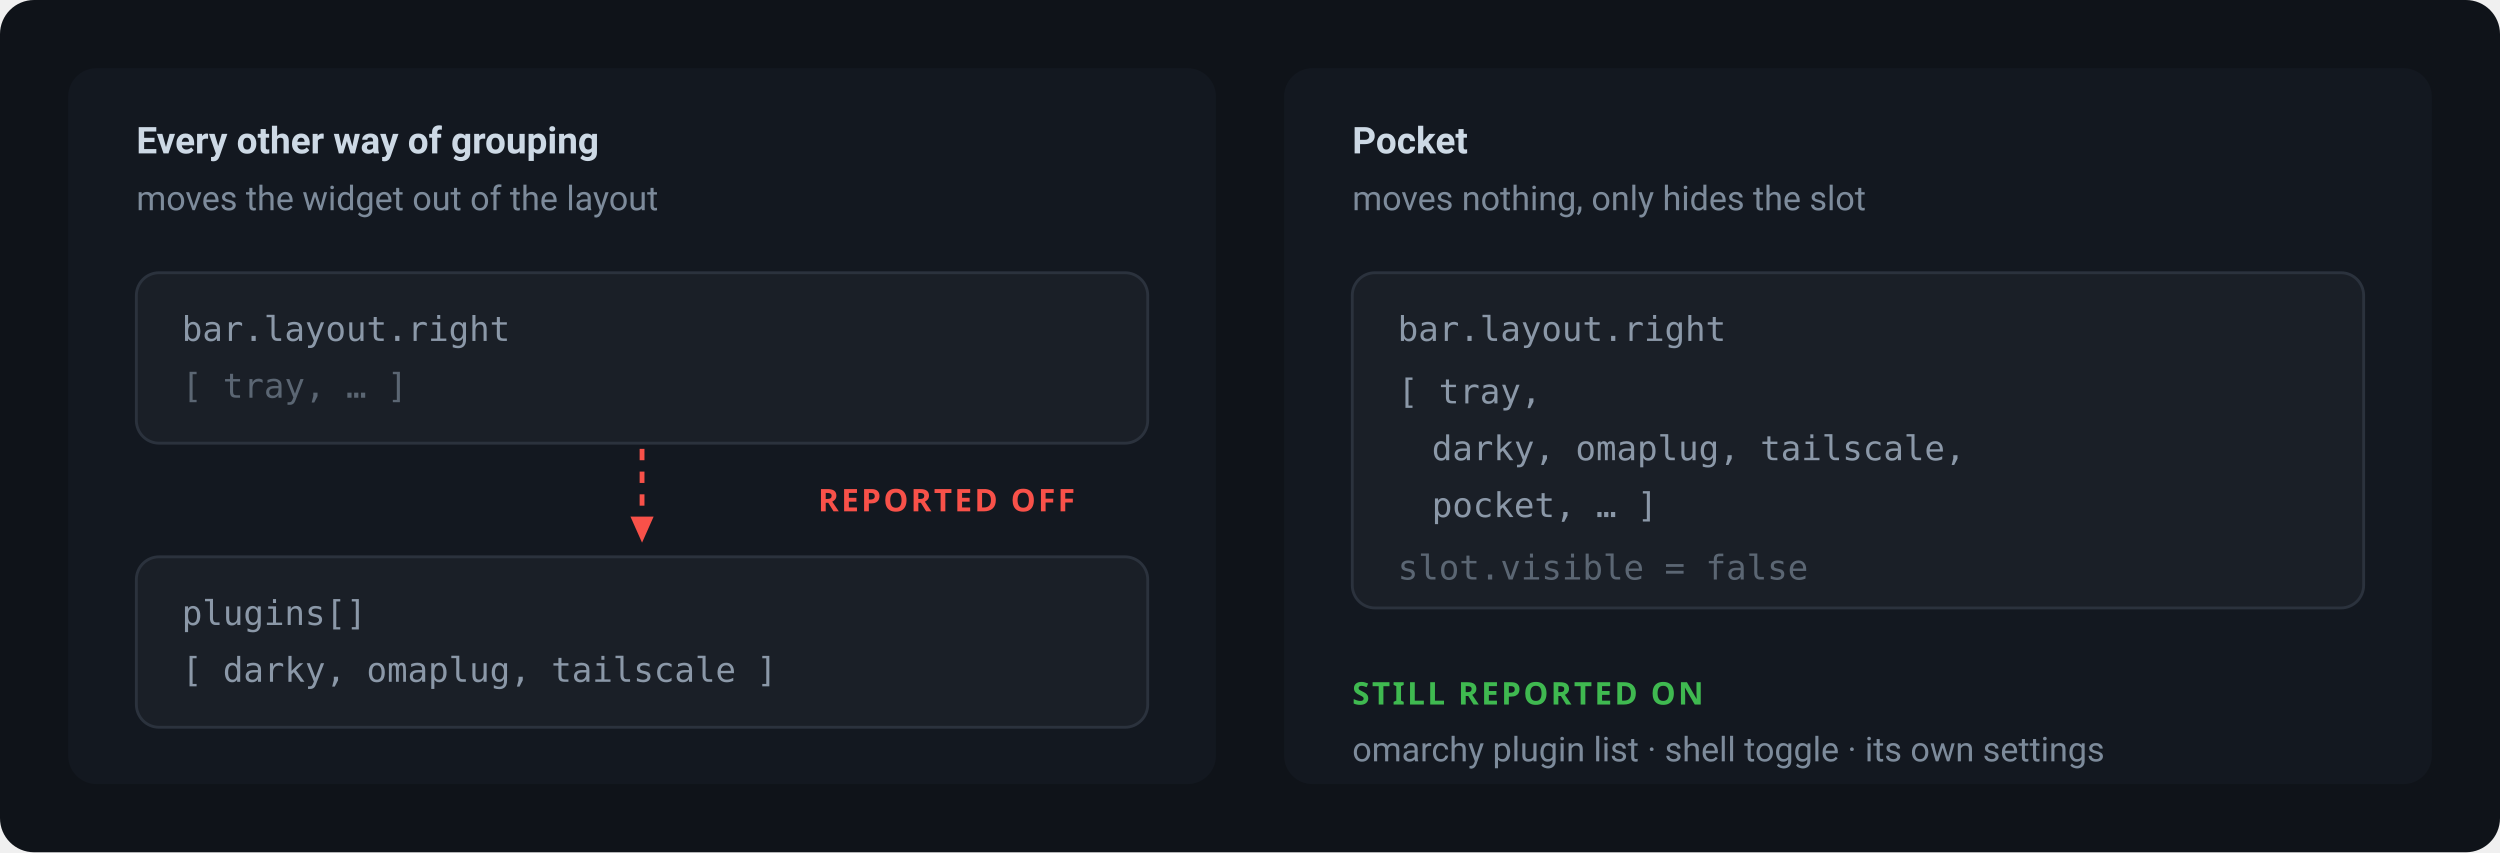
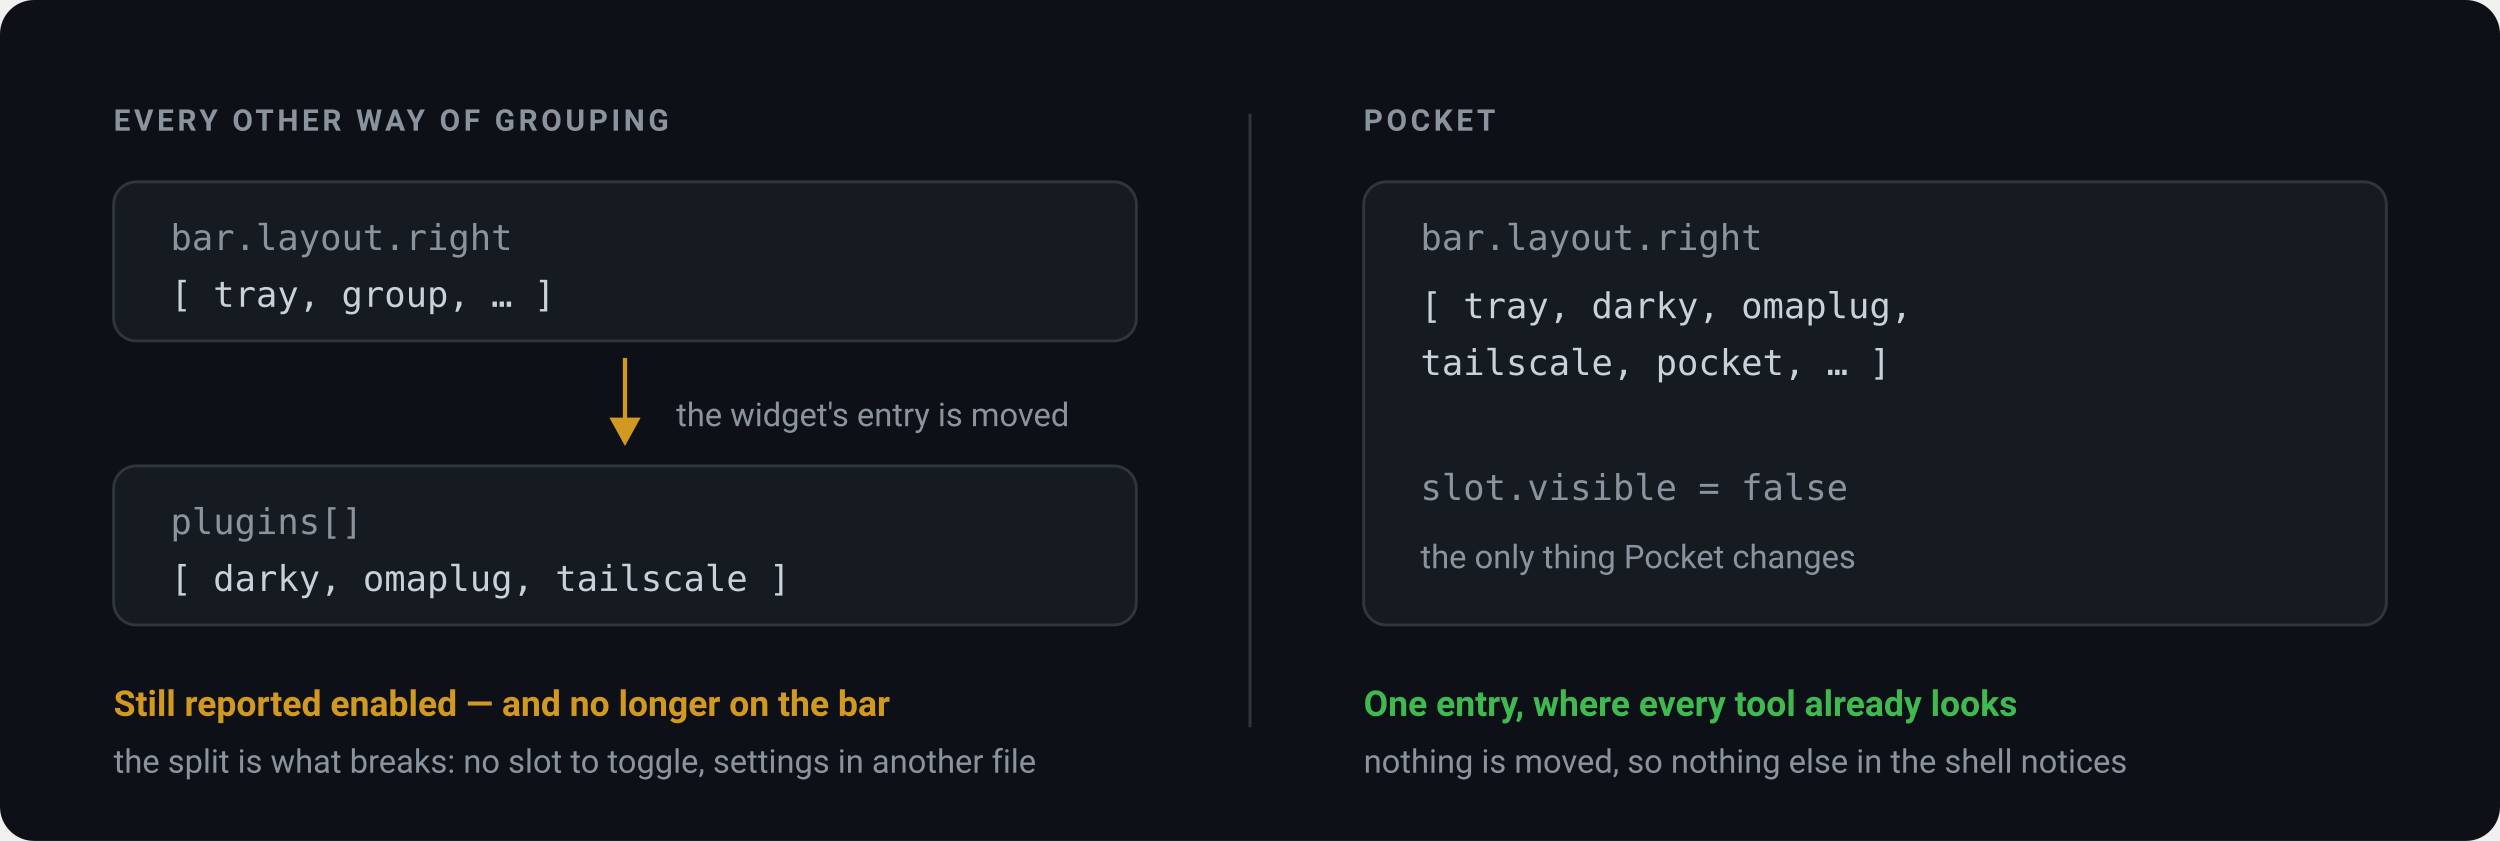
- <svg xmlns="http://www.w3.org/2000/svg" viewBox="0 0 880 300" width="880" role="img" aria-label="Other grouping widgets move their members out of bar.layout, so Omarchy's own tools report a running widget as off. Pocket leaves them in bar.layout and only hides their slots, so every tool keeps reporting them correctly.">
-   <defs>
-     <style>
-       .card { fill: #0f1319; }
-       .pane { fill: #131820; }
-       .bad  { stroke: #f85149; }
-       .good { stroke: #3fb950; }
-       .badf { fill: #f85149; }
-       .goodf{ fill: #3fb950; }
-       .box  { fill: #1a1f27; stroke: #2b323d; stroke-width: 1; }
-       .h    { fill: #cdd9e5; font: 600 13px ui-sans-serif, -apple-system, "Segoe UI", Roboto, sans-serif; }
-       .k    { fill: #8b98a8; font: 400 12px ui-monospace, SFMono-Regular, Menlo, Consolas, monospace; }
-       .kd   { fill: #5b6673; font: 400 12px ui-monospace, SFMono-Regular, Menlo, Consolas, monospace; }
-       .t    { fill: #7d8b9b; font: 400 12px ui-sans-serif, -apple-system, "Segoe UI", Roboto, sans-serif; }
-       .flow { fill: none; stroke-width: 1.7; stroke-dasharray: 4 4; }
-     </style>
-     <marker id="a-bad" viewBox="0 0 10 10" refX="8" refY="5" markerWidth="6" markerHeight="6" orient="auto">
-       <path d="M0 1 9 5 0 9z" fill="#f85149" />
-     </marker>
-   </defs>
-   <rect width="880" height="300" rx="12" class="card" />
-   <rect x="24" y="24" width="404" height="252" rx="10" class="pane" />
-   <text x="48" y="54" class="h">Every other way of grouping</text>
-   <text x="48" y="74" class="t">moves the widget out of the layout</text>
-   <rect x="48" y="96" width="356" height="60" rx="8" class="box" />
-   <text x="64" y="120" class="k">bar.layout.right</text>
-   <text x="64" y="140" class="kd">[ tray, … ]</text>
-   <rect x="48" y="196" width="356" height="60" rx="8" class="box" />
-   <text x="64" y="220" class="k">plugins[]</text>
-   <text x="64" y="240" class="k">[ darky, omaplug, tailscale ]</text>
-   <path d="M226 158 v 32" class="flow bad" marker-end="url(#a-bad)" />
-   <text x="288" y="180" class="badf" style="font: 600 11px ui-sans-serif, sans-serif; letter-spacing:.08em">REPORTED OFF</text>
-   <rect x="452" y="24" width="404" height="252" rx="10" class="pane" />
-   <text x="476" y="54" class="h">Pocket</text>
-   <text x="476" y="74" class="t">moves nothing, only hides the slot</text>
-   <rect x="476" y="96" width="356" height="118" rx="8" class="box" />
-   <text x="492" y="120" class="k">bar.layout.right</text>
-   <text x="492" y="142" class="k">[ tray,</text>
-   <text x="504" y="162" class="k">darky, omaplug, tailscale,</text>
-   <text x="504" y="182" class="k">pocket, … ]</text>
-   <text x="492" y="204" class="kd">slot.visible = false</text>
-   <text x="476" y="248" class="goodf" style="font: 600 11px ui-sans-serif, sans-serif; letter-spacing:.08em">STILL REPORTED ON</text>
-   <text x="476" y="268" class="t">omarchy plugin list · shell toggle · its own settings</text>
+ <svg xmlns="http://www.w3.org/2000/svg" viewBox="0 0 880 296" width="880" role="img" aria-labelledby="t d">
+   <style>
+     .paper { fill: #0d1117 }
+     .panel { fill: #161b22 }
+     .line  { fill: none; stroke: #30363d; stroke-width: 1 }
+     .ink   { fill: #c9d1d9 }
+     .mute  { fill: #8b949e }
+     .warn  { fill: #d29922; color: #d29922 }
+     .good  { fill: #3fb950 }
+     .wire  { fill: none; stroke: currentColor; stroke-width: 1.5 }
+     @media (prefers-color-scheme: light) {
+       .paper { fill: #ffffff }
+       .panel { fill: #f6f8fa }
+       .line  { stroke: #d0d7de }
+       .ink   { fill: #1f2328 }
+       .mute  { fill: #59636e }
+       .warn  { fill: #9a6700; color: #9a6700 }
+       .good  { fill: #1a7f37 }
+     }
+     .eyebrow { font: 600 10.5px ui-sans-serif, -apple-system, "Segoe UI", Roboto, sans-serif;
+                letter-spacing: .12em }
+     .code    { font: 400 12.5px ui-monospace, SFMono-Regular, Menlo, Consolas, monospace }
+     .verdict { font: 600 12.5px ui-sans-serif, -apple-system, "Segoe UI", Roboto, sans-serif }
+     .aside   { font: 400 11.5px ui-sans-serif, -apple-system, "Segoe UI", Roboto, sans-serif }
+   </style>
+   <rect class="paper" width="880" height="296" rx="12" />
+   <text x="40" y="46" class="eyebrow mute">EVERY OTHER WAY OF GROUPING</text>
+   <rect x="40" y="64" width="360" height="56" rx="8" class="panel" />
+   <rect x="40" y="64" width="360" height="56" rx="8" class="line" />
+   <text x="60" y="88" class="code mute">bar.layout.right</text>
+   <text x="60" y="108" class="code ink">[ tray, group, … ]</text>
+   <g class="warn">
+     <path d="M220 126v22" class="wire" />
+     <path d="M214.5 147 220 157l5.5-10z" fill="currentColor" />
+   </g>
+   <text x="238" y="150" class="aside mute">the widget's entry is moved</text>
+   <rect x="40" y="164" width="360" height="56" rx="8" class="panel" />
+   <rect x="40" y="164" width="360" height="56" rx="8" class="line" />
+   <text x="60" y="188" class="code mute">plugins[]</text>
+   <text x="60" y="208" class="code ink">[ darky, omaplug, tailscale ]</text>
+   <text x="40" y="252" class="verdict warn">Still reported enabled — and no longer on the bar</text>
+   <text x="40" y="272" class="aside mute">the split is what breaks: no slot to toggle, settings in another file</text>
+   <path d="M440 40v216" class="line" />
+   <text x="480" y="46" class="eyebrow mute">POCKET</text>
+   <rect x="480" y="64" width="360" height="156" rx="8" class="panel" />
+   <rect x="480" y="64" width="360" height="156" rx="8" class="line" />
+   <text x="500" y="88" class="code mute">bar.layout.right</text>
+   <text x="500" y="112" class="code ink">[ tray, darky, omaplug,</text>
+   <text x="500" y="132" class="code ink">  tailscale, pocket, … ]</text>
+   <text x="500" y="176" class="code mute">slot.visible = false</text>
+   <text x="500" y="200" class="aside mute">the only thing Pocket changes</text>
+   <text x="480" y="252" class="verdict good">One entry, where every tool already looks</text>
+   <text x="480" y="272" class="aside mute">nothing is moved, so nothing else in the shell notices</text>
</svg>
